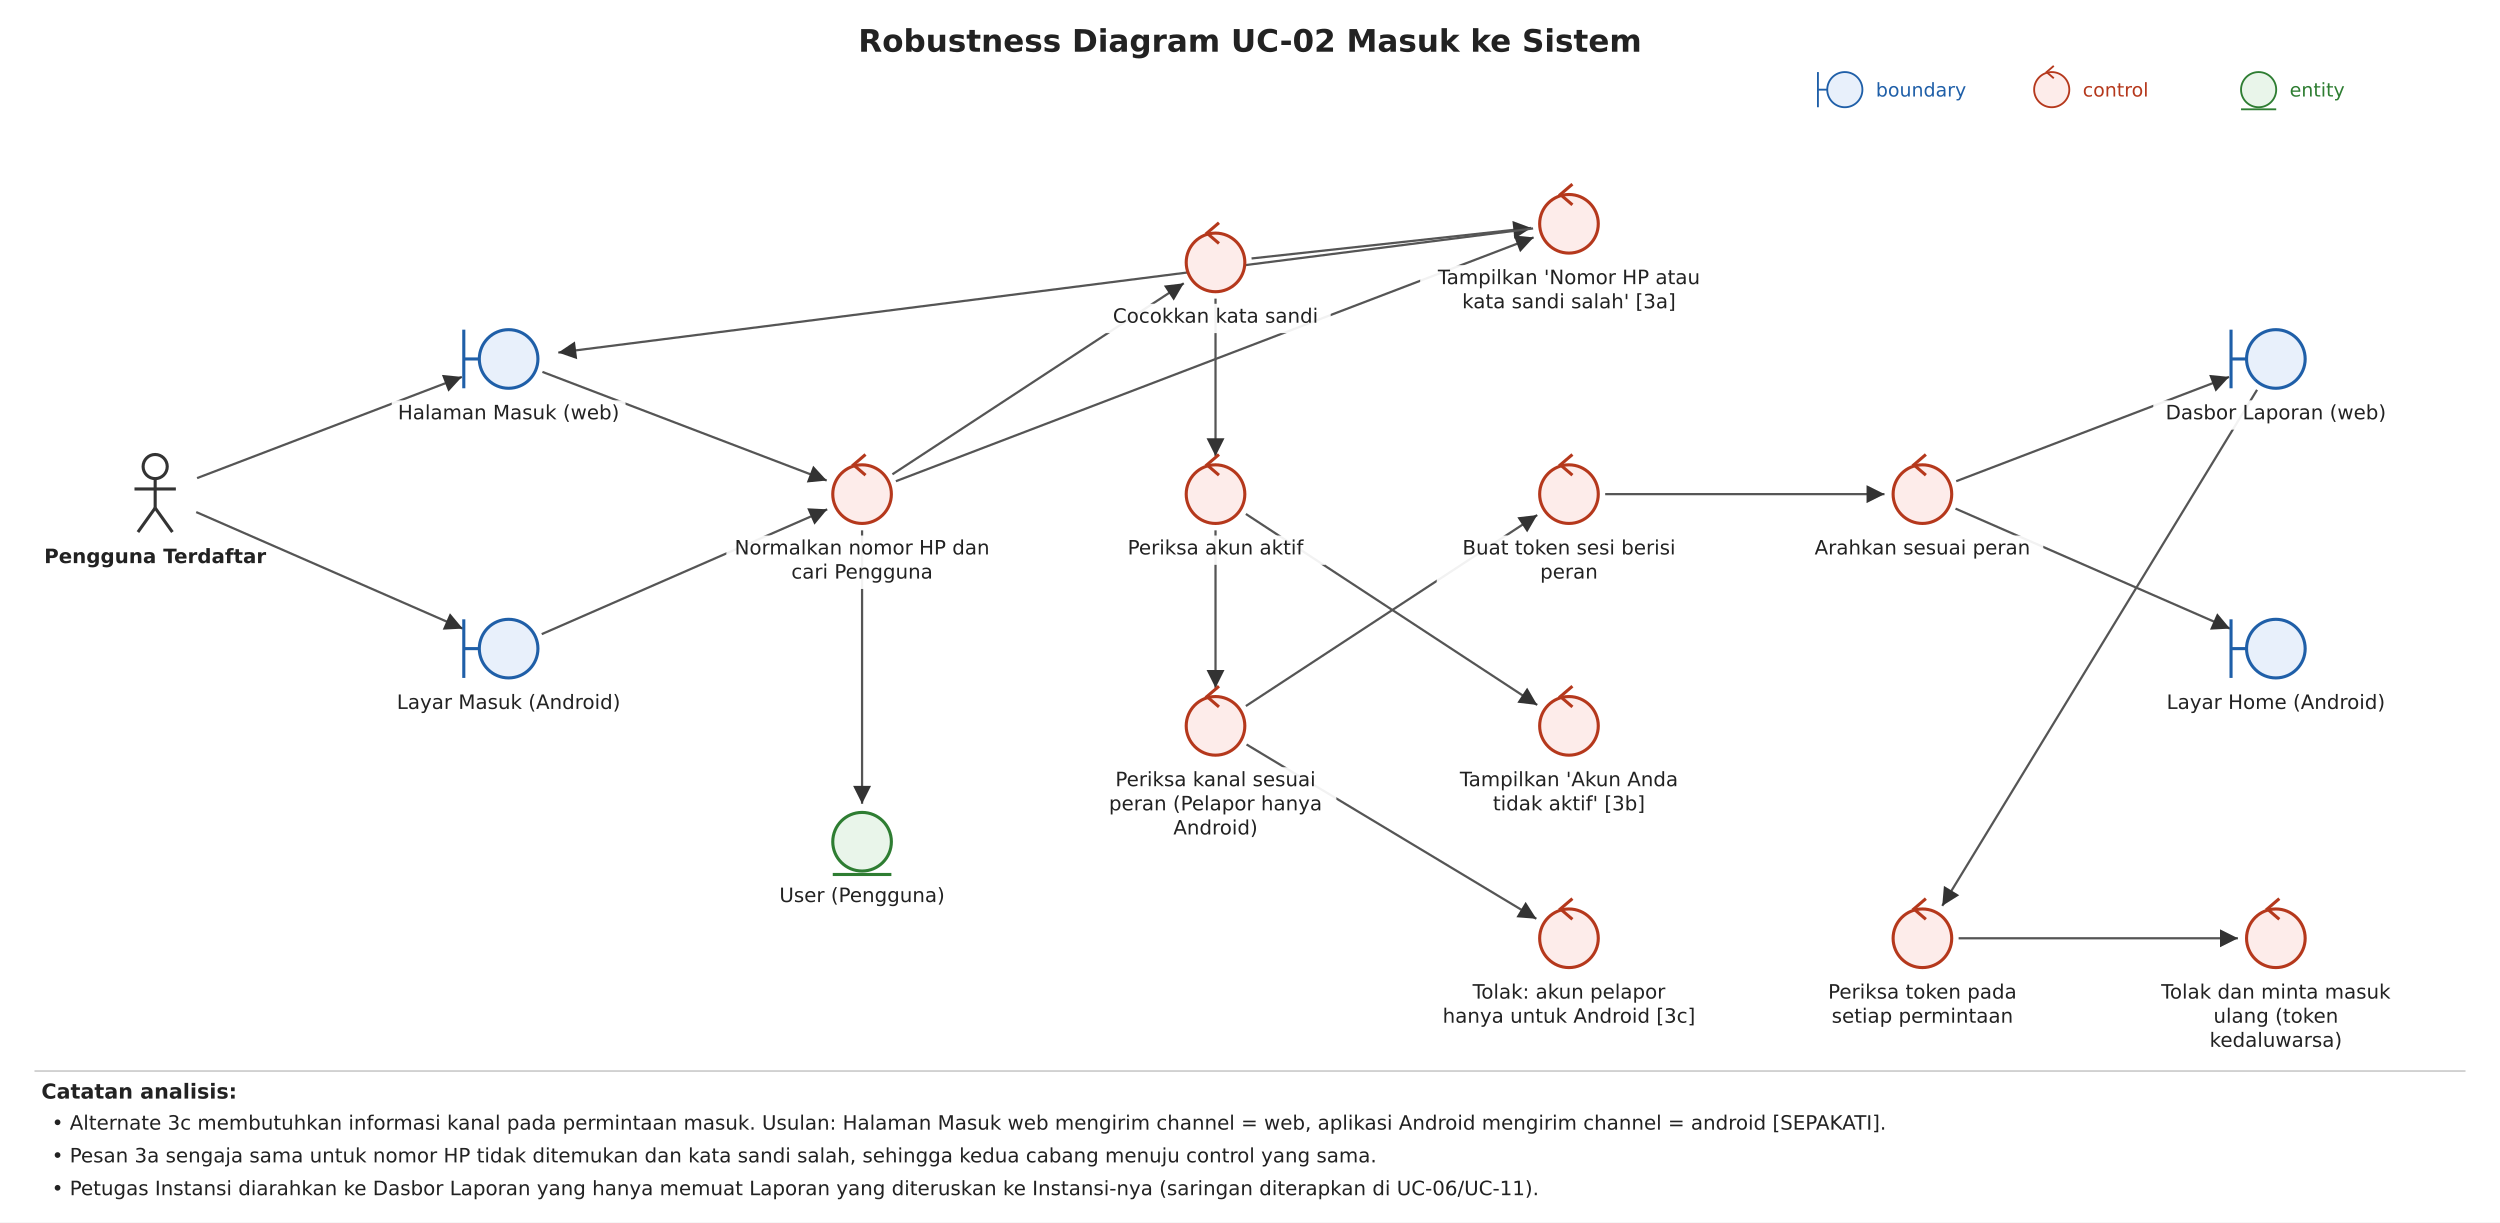
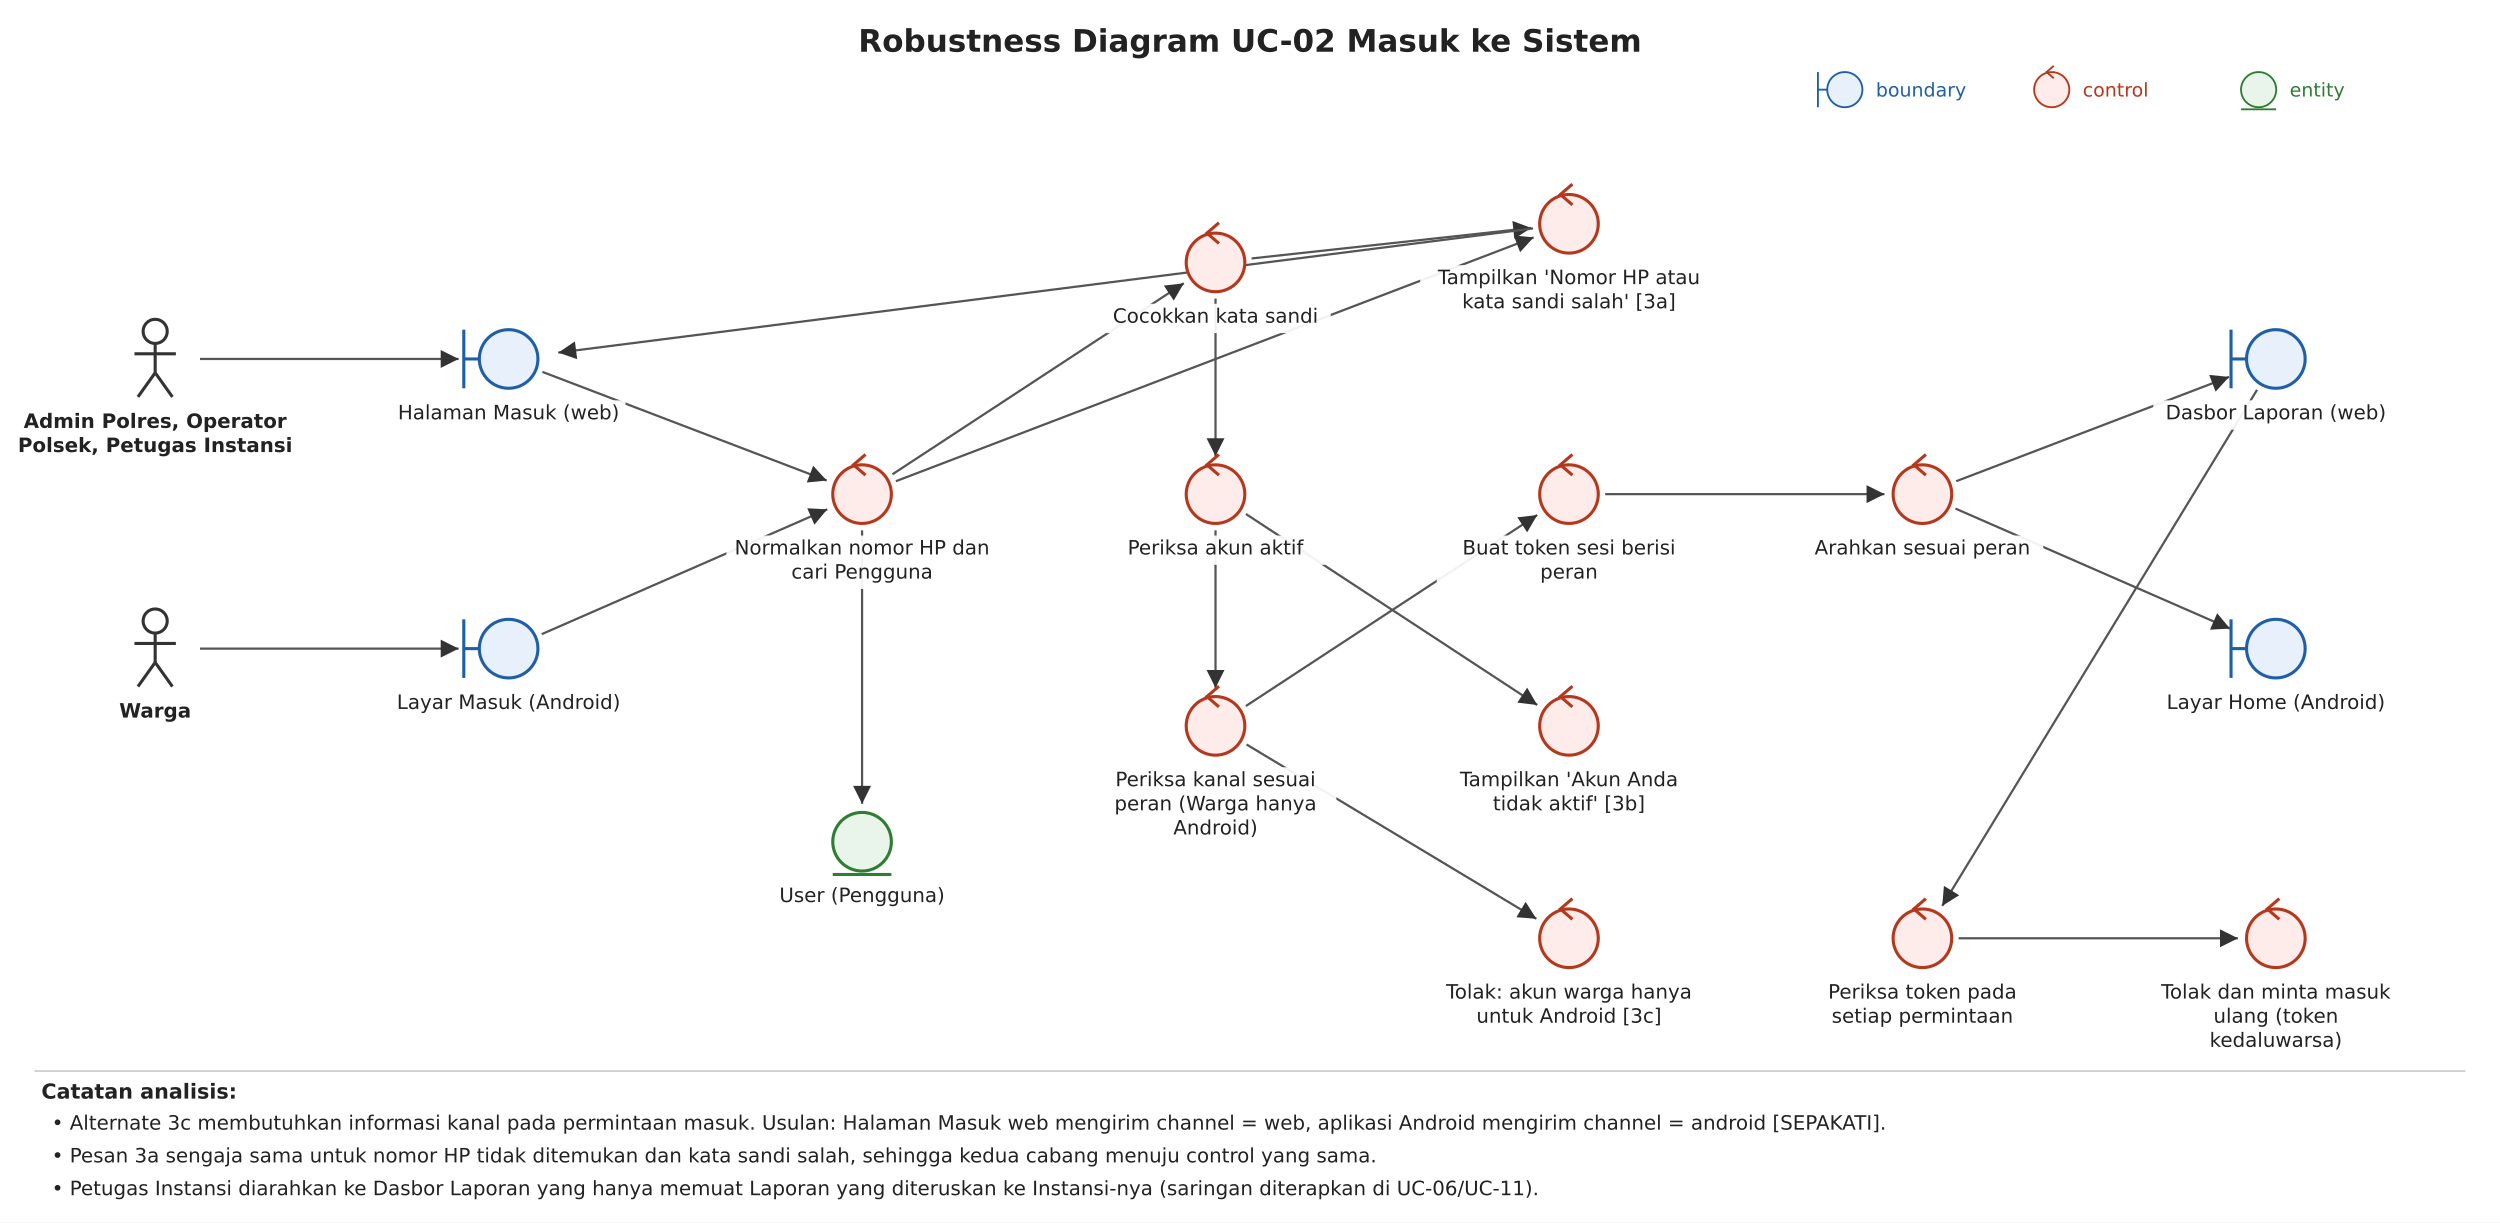
<svg xmlns="http://www.w3.org/2000/svg" width="1450" height="709" viewBox="0 0 1450 709">
  <defs>
    <marker id="ar" viewBox="0 0 10 10" refX="10" refY="5" markerWidth="8" markerHeight="8" orient="auto">
      <path d="M0,0 L10,5 L0,10 z" fill="#333" />
    </marker>
    <marker id="aro" viewBox="0 0 10 10" refX="10" refY="5" markerWidth="9" markerHeight="9" orient="auto">
      <path d="M0,0 L10,5 L0,10" fill="none" stroke="#333" stroke-width="1.3" />
    </marker>
  </defs>
  <rect width="100%" height="100%" fill="#fff" />
  <text x="725.0" y="30.0" font-family="DejaVu Sans, Arial, sans-serif" font-size="18" text-anchor="middle" font-weight="bold" fill="#222">Robustness Diagram UC-02 Masuk ke Sistem</text>
-   <line x1="114.3" y1="277.3" x2="267.9" y2="218.6" stroke="#555" stroke-width="1.3" marker-end="url(#ar)" />
-   <line x1="113.8" y1="297.0" x2="268.4" y2="364.6" stroke="#555" stroke-width="1.3" marker-end="url(#ar)" />
+   <line x1="116.0" y1="208.2" x2="266.0" y2="208.2" stroke="#555" stroke-width="1.3" marker-end="url(#ar)" />
+   <line x1="116.0" y1="376.2" x2="266.0" y2="376.2" stroke="#555" stroke-width="1.3" marker-end="url(#ar)" />
  <line x1="314.6" y1="215.7" x2="479.5" y2="278.7" stroke="#555" stroke-width="1.3" marker-end="url(#ar)" />
  <line x1="314.2" y1="367.8" x2="479.8" y2="295.4" stroke="#555" stroke-width="1.3" marker-end="url(#ar)" />
  <line x1="500.0" y1="307.6" x2="500.0" y2="466.2" stroke="#555" stroke-width="1.3" marker-end="url(#ar)" />
  <line x1="517.6" y1="275.1" x2="686.6" y2="164.3" stroke="#555" stroke-width="1.3" marker-end="url(#ar)" />
  <line x1="705.0" y1="173.2" x2="705.0" y2="264.6" stroke="#555" stroke-width="1.3" marker-end="url(#ar)" />
  <line x1="705.0" y1="307.6" x2="705.0" y2="399.0" stroke="#555" stroke-width="1.3" marker-end="url(#ar)" />
  <line x1="722.6" y1="409.5" x2="891.6" y2="298.7" stroke="#555" stroke-width="1.3" marker-end="url(#ar)" />
  <line x1="931.0" y1="286.6" x2="1093.0" y2="286.6" stroke="#555" stroke-width="1.3" marker-end="url(#ar)" />
  <line x1="1134.6" y1="279.1" x2="1292.9" y2="218.6" stroke="#555" stroke-width="1.3" marker-end="url(#ar)" />
  <line x1="1134.2" y1="295.0" x2="1293.4" y2="364.6" stroke="#555" stroke-width="1.3" marker-end="url(#ar)" />
  <line x1="519.6" y1="279.1" x2="889.5" y2="137.7" stroke="#555" stroke-width="1.3" marker-end="url(#ar)" />
  <line x1="725.9" y1="149.9" x2="888.1" y2="132.2" stroke="#555" stroke-width="1.3" marker-end="url(#ar)" />
  <line x1="889.2" y1="132.5" x2="323.8" y2="204.5" stroke="#555" stroke-width="1.3" marker-end="url(#ar)" />
  <line x1="722.6" y1="298.1" x2="891.6" y2="408.9" stroke="#555" stroke-width="1.3" marker-end="url(#ar)" />
  <line x1="723.0" y1="431.8" x2="891.1" y2="532.9" stroke="#555" stroke-width="1.3" marker-end="url(#ar)" />
  <line x1="1309.1" y1="226.1" x2="1126.5" y2="525.4" stroke="#555" stroke-width="1.3" marker-end="url(#ar)" />
  <line x1="1136.0" y1="544.2" x2="1298.0" y2="544.2" stroke="#555" stroke-width="1.3" marker-end="url(#ar)" />
  <g stroke="#333" stroke-width="1.8" fill="none">
-     <circle cx="90" cy="270.6" r="7" />
-     <line x1="90" y1="277.6" x2="90" y2="294.6" />
-     <line x1="78" y1="283.6" x2="102" y2="283.6" />
-     <line x1="90" y1="294.6" x2="80" y2="308.6" />
-     <line x1="90" y1="294.6" x2="100" y2="308.6" />
+     <circle cx="90" cy="192.2" r="7" />
+     <line x1="90" y1="199.2" x2="90" y2="216.2" />
+     <line x1="78" y1="205.2" x2="102" y2="205.2" />
+     <line x1="90" y1="216.2" x2="80" y2="230.2" />
+     <line x1="90" y1="216.2" x2="100" y2="230.2" />
  </g>
-   <rect x="25.5" y="315.6" width="129.0" height="17" fill="#fff" opacity="0.92" />
-   <text x="90.0" y="326.6" font-family="DejaVu Sans, Arial, sans-serif" font-size="11.5" text-anchor="middle" font-weight="bold" fill="#222">Pengguna Terdaftar</text>
+   <rect x="4.7" y="237.2" width="170.7" height="31" fill="#fff" opacity="0.92" />
+   <text x="90.0" y="248.2" font-family="DejaVu Sans, Arial, sans-serif" font-size="11.5" text-anchor="middle" font-weight="bold" fill="#222">Admin Polres, Operator</text>
+   <text x="90.0" y="262.2" font-family="DejaVu Sans, Arial, sans-serif" font-size="11.5" text-anchor="middle" font-weight="bold" fill="#222">Polsek, Petugas Instansi</text>
+   <g stroke="#333" stroke-width="1.8" fill="none">
+     <circle cx="90" cy="360.2" r="7" />
+     <line x1="90" y1="367.2" x2="90" y2="384.2" />
+     <line x1="78" y1="373.2" x2="102" y2="373.2" />
+     <line x1="90" y1="384.2" x2="80" y2="398.2" />
+     <line x1="90" y1="384.2" x2="100" y2="398.2" />
+   </g>
+   <rect x="69.5" y="405.2" width="41.0" height="17" fill="#fff" opacity="0.92" />
+   <text x="90.0" y="416.2" font-family="DejaVu Sans, Arial, sans-serif" font-size="11.5" text-anchor="middle" font-weight="bold" fill="#222">Warga</text>
  <g stroke="#1f5fa8" stroke-width="1.8">
    <circle cx="295" cy="208.2" r="17" fill="#e8f0fb" />
    <line x1="269" y1="191.2" x2="269" y2="225.2" />
    <line x1="269" y1="208.2" x2="278" y2="208.2" />
  </g>
  <rect x="227.2" y="232.2" width="135.6" height="17" fill="#fff" opacity="0.92" />
  <text x="295.0" y="243.2" font-family="DejaVu Sans, Arial, sans-serif" font-size="11.5" text-anchor="middle" font-weight="normal" fill="#222">Halaman Masuk (web)</text>
  <g stroke="#1f5fa8" stroke-width="1.8">
    <circle cx="295" cy="376.2" r="17" fill="#e8f0fb" />
    <line x1="269" y1="359.2" x2="269" y2="393.2" />
    <line x1="269" y1="376.2" x2="278" y2="376.2" />
  </g>
  <rect x="219.6" y="400.2" width="150.8" height="17" fill="#fff" opacity="0.92" />
  <text x="295.0" y="411.2" font-family="DejaVu Sans, Arial, sans-serif" font-size="11.5" text-anchor="middle" font-weight="normal" fill="#222">Layar Masuk (Android)</text>
  <g stroke="#b5381c" stroke-width="1.8">
    <circle cx="500" cy="286.6" r="17" fill="#fdecea" />
    <path d="M502,263.6 L495,269.6 L502,275.6" fill="none" />
  </g>
  <rect x="421.3" y="310.6" width="157.4" height="31" fill="#fff" opacity="0.92" />
  <text x="500.0" y="321.6" font-family="DejaVu Sans, Arial, sans-serif" font-size="11.5" text-anchor="middle" font-weight="normal" fill="#222">Normalkan nomor HP dan</text>
  <text x="500.0" y="335.6" font-family="DejaVu Sans, Arial, sans-serif" font-size="11.5" text-anchor="middle" font-weight="normal" fill="#222">cari Pengguna</text>
  <g stroke="#b5381c" stroke-width="1.8">
    <circle cx="705" cy="152.2" r="17" fill="#fdecea" />
    <path d="M707,129.2 L700,135.2 L707,141.2" fill="none" />
  </g>
  <rect x="638.2" y="176.2" width="133.6" height="17" fill="#fff" opacity="0.92" />
  <text x="705.0" y="187.2" font-family="DejaVu Sans, Arial, sans-serif" font-size="11.5" text-anchor="middle" font-weight="normal" fill="#222">Cocokkan kata sandi</text>
  <g stroke="#b5381c" stroke-width="1.8">
    <circle cx="705" cy="286.6" r="17" fill="#fdecea" />
    <path d="M707,263.6 L700,269.6 L707,275.6" fill="none" />
  </g>
  <rect x="641.5" y="310.6" width="127.0" height="17" fill="#fff" opacity="0.92" />
  <text x="705.0" y="321.6" font-family="DejaVu Sans, Arial, sans-serif" font-size="11.5" text-anchor="middle" font-weight="normal" fill="#222">Periksa akun aktif</text>
  <g stroke="#b5381c" stroke-width="1.8">
    <circle cx="705" cy="421.0" r="17" fill="#fdecea" />
    <path d="M707,398.0 L700,404.0 L707,410.0" fill="none" />
  </g>
  <rect x="634.9" y="445.0" width="140.2" height="45" fill="#fff" opacity="0.92" />
  <text x="705.0" y="456.0" font-family="DejaVu Sans, Arial, sans-serif" font-size="11.5" text-anchor="middle" font-weight="normal" fill="#222">Periksa kanal sesuai</text>
-   <text x="705.0" y="470.0" font-family="DejaVu Sans, Arial, sans-serif" font-size="11.5" text-anchor="middle" font-weight="normal" fill="#222">peran (Pelapor hanya</text>
+   <text x="705.0" y="470.0" font-family="DejaVu Sans, Arial, sans-serif" font-size="11.5" text-anchor="middle" font-weight="normal" fill="#222">peran (Warga hanya</text>
  <text x="705.0" y="484.0" font-family="DejaVu Sans, Arial, sans-serif" font-size="11.5" text-anchor="middle" font-weight="normal" fill="#222">Android)</text>
  <g stroke="#b5381c" stroke-width="1.8">
    <circle cx="910" cy="286.6" r="17" fill="#fdecea" />
    <path d="M912,263.6 L905,269.6 L912,275.6" fill="none" />
  </g>
  <rect x="833.3" y="310.6" width="153.5" height="31" fill="#fff" opacity="0.92" />
  <text x="910.0" y="321.6" font-family="DejaVu Sans, Arial, sans-serif" font-size="11.5" text-anchor="middle" font-weight="normal" fill="#222">Buat token sesi berisi</text>
  <text x="910.0" y="335.6" font-family="DejaVu Sans, Arial, sans-serif" font-size="11.5" text-anchor="middle" font-weight="normal" fill="#222">peran</text>
  <g stroke="#b5381c" stroke-width="1.8">
    <circle cx="1115" cy="286.6" r="17" fill="#fdecea" />
    <path d="M1117,263.6 L1110,269.6 L1117,275.6" fill="none" />
  </g>
  <rect x="1044.9" y="310.6" width="140.2" height="17" fill="#fff" opacity="0.92" />
  <text x="1115.0" y="321.6" font-family="DejaVu Sans, Arial, sans-serif" font-size="11.5" text-anchor="middle" font-weight="normal" fill="#222">Arahkan sesuai peran</text>
  <g stroke="#b5381c" stroke-width="1.8">
    <circle cx="910" cy="129.8" r="17" fill="#fdecea" />
    <path d="M912,106.8 L905,112.8 L912,118.8" fill="none" />
  </g>
  <rect x="823.7" y="153.8" width="172.6" height="31" fill="#fff" opacity="0.92" />
  <text x="910.0" y="164.8" font-family="DejaVu Sans, Arial, sans-serif" font-size="11.5" text-anchor="middle" font-weight="normal" fill="#222">Tampilkan 'Nomor HP atau</text>
  <text x="910.0" y="178.8" font-family="DejaVu Sans, Arial, sans-serif" font-size="11.5" text-anchor="middle" font-weight="normal" fill="#222">kata sandi salah' [3a]</text>
  <g stroke="#b5381c" stroke-width="1.8">
    <circle cx="910" cy="421.0" r="17" fill="#fdecea" />
    <path d="M912,398.0 L905,404.0 L912,410.0" fill="none" />
  </g>
  <rect x="837.9" y="445.0" width="144.2" height="31" fill="#fff" opacity="0.92" />
  <text x="910.0" y="456.0" font-family="DejaVu Sans, Arial, sans-serif" font-size="11.5" text-anchor="middle" font-weight="normal" fill="#222">Tampilkan 'Akun Anda</text>
  <text x="910.0" y="470.0" font-family="DejaVu Sans, Arial, sans-serif" font-size="11.5" text-anchor="middle" font-weight="normal" fill="#222">tidak aktif' [3b]</text>
  <g stroke="#b5381c" stroke-width="1.8">
    <circle cx="910" cy="544.2" r="17" fill="#fdecea" />
    <path d="M912,521.2 L905,527.2 L912,533.2" fill="none" />
  </g>
-   <rect x="826.7" y="568.2" width="166.7" height="31" fill="#fff" opacity="0.92" />
-   <text x="910.0" y="579.2" font-family="DejaVu Sans, Arial, sans-serif" font-size="11.5" text-anchor="middle" font-weight="normal" fill="#222">Tolak: akun pelapor</text>
-   <text x="910.0" y="593.2" font-family="DejaVu Sans, Arial, sans-serif" font-size="11.5" text-anchor="middle" font-weight="normal" fill="#222">hanya untuk Android [3c]</text>
+   <rect x="830.0" y="568.2" width="160.1" height="31" fill="#fff" opacity="0.92" />
+   <text x="910.0" y="579.2" font-family="DejaVu Sans, Arial, sans-serif" font-size="11.5" text-anchor="middle" font-weight="normal" fill="#222">Tolak: akun warga hanya</text>
+   <text x="910.0" y="593.2" font-family="DejaVu Sans, Arial, sans-serif" font-size="11.5" text-anchor="middle" font-weight="normal" fill="#222">untuk Android [3c]</text>
  <g stroke="#2e7d32" stroke-width="1.8">
    <circle cx="500" cy="488.2" r="17" fill="#e9f5ea" />
    <line x1="483" y1="507.2" x2="517" y2="507.2" />
  </g>
  <rect x="445.4" y="512.2" width="109.2" height="17" fill="#fff" opacity="0.92" />
  <text x="500.0" y="523.2" font-family="DejaVu Sans, Arial, sans-serif" font-size="11.5" text-anchor="middle" font-weight="normal" fill="#222">User (Pengguna)</text>
  <g stroke="#1f5fa8" stroke-width="1.8">
    <circle cx="1320" cy="208.2" r="17" fill="#e8f0fb" />
    <line x1="1294" y1="191.2" x2="1294" y2="225.2" />
    <line x1="1294" y1="208.2" x2="1303" y2="208.2" />
  </g>
  <rect x="1248.9" y="232.2" width="142.2" height="17" fill="#fff" opacity="0.92" />
  <text x="1320.0" y="243.2" font-family="DejaVu Sans, Arial, sans-serif" font-size="11.5" text-anchor="middle" font-weight="normal" fill="#222">Dasbor Laporan (web)</text>
  <g stroke="#1f5fa8" stroke-width="1.8">
    <circle cx="1320" cy="376.2" r="17" fill="#e8f0fb" />
    <line x1="1294" y1="359.2" x2="1294" y2="393.2" />
    <line x1="1294" y1="376.2" x2="1303" y2="376.2" />
  </g>
  <rect x="1247.9" y="400.2" width="144.2" height="17" fill="#fff" opacity="0.92" />
  <text x="1320.0" y="411.2" font-family="DejaVu Sans, Arial, sans-serif" font-size="11.5" text-anchor="middle" font-weight="normal" fill="#222">Layar Home (Android)</text>
  <g stroke="#b5381c" stroke-width="1.8">
    <circle cx="1115" cy="544.2" r="17" fill="#fdecea" />
    <path d="M1117,521.2 L1110,527.2 L1117,533.2" fill="none" />
  </g>
  <rect x="1051.5" y="568.2" width="127.0" height="31" fill="#fff" opacity="0.92" />
  <text x="1115.0" y="579.2" font-family="DejaVu Sans, Arial, sans-serif" font-size="11.5" text-anchor="middle" font-weight="normal" fill="#222">Periksa token pada</text>
  <text x="1115.0" y="593.2" font-family="DejaVu Sans, Arial, sans-serif" font-size="11.5" text-anchor="middle" font-weight="normal" fill="#222">setiap permintaan</text>
  <g stroke="#b5381c" stroke-width="1.8">
    <circle cx="1320" cy="544.2" r="17" fill="#fdecea" />
    <path d="M1322,521.2 L1315,527.2 L1322,533.2" fill="none" />
  </g>
  <rect x="1246.6" y="568.2" width="146.8" height="45" fill="#fff" opacity="0.92" />
  <text x="1320.0" y="579.2" font-family="DejaVu Sans, Arial, sans-serif" font-size="11.5" text-anchor="middle" font-weight="normal" fill="#222">Tolak dan minta masuk</text>
  <text x="1320.0" y="593.2" font-family="DejaVu Sans, Arial, sans-serif" font-size="11.5" text-anchor="middle" font-weight="normal" fill="#222">ulang (token</text>
  <text x="1320.0" y="607.2" font-family="DejaVu Sans, Arial, sans-serif" font-size="11.5" text-anchor="middle" font-weight="normal" fill="#222">kedaluwarsa)</text>
  <text x="20.0" y="58.0" font-family="DejaVu Sans, Arial, sans-serif" font-size="12" text-anchor="start" font-weight="normal" fill="#555" font-style="italic" />
  <g transform="translate(1070,52) scale(0.6)">
    <g stroke="#1f5fa8" stroke-width="1.8">
      <circle cx="0" cy="0" r="17" fill="#e8f0fb" />
      <line x1="-26" y1="-17" x2="-26" y2="17" />
      <line x1="-26" y1="0" x2="-17" y2="0" />
    </g>
  </g>
  <text x="1088.0" y="56.0" font-family="DejaVu Sans, Arial, sans-serif" font-size="11" text-anchor="start" font-weight="normal" fill="#1f5fa8">boundary</text>
  <g transform="translate(1190,52) scale(0.6)">
    <g stroke="#b5381c" stroke-width="1.8">
      <circle cx="0" cy="0" r="17" fill="#fdecea" />
      <path d="M2,-23 L-5,-17 L2,-11" fill="none" />
    </g>
  </g>
  <text x="1208.0" y="56.0" font-family="DejaVu Sans, Arial, sans-serif" font-size="11" text-anchor="start" font-weight="normal" fill="#b5381c">control</text>
  <g transform="translate(1310,52) scale(0.6)">
    <g stroke="#2e7d32" stroke-width="1.8">
      <circle cx="0" cy="0" r="17" fill="#e9f5ea" />
      <line x1="-17" y1="19" x2="17" y2="19" />
    </g>
  </g>
  <text x="1328.0" y="56.0" font-family="DejaVu Sans, Arial, sans-serif" font-size="11" text-anchor="start" font-weight="normal" fill="#2e7d32">entity</text>
  <line x1="20" y1="621.2" x2="1430" y2="621.2" stroke="#ccc" />
  <text x="24.0" y="637.2" font-family="DejaVu Sans, Arial, sans-serif" font-size="12" text-anchor="start" font-weight="bold" fill="#222">Catatan analisis:</text>
  <text x="30.0" y="655.2" font-family="DejaVu Sans, Arial, sans-serif" font-size="11.5" text-anchor="start" font-weight="normal" fill="#222">• Alternate 3c membutuhkan informasi kanal pada permintaan masuk. Usulan: Halaman Masuk web mengirim channel = web, aplikasi Android mengirim channel = android [SEPAKATI].</text>
  <text x="30.0" y="674.2" font-family="DejaVu Sans, Arial, sans-serif" font-size="11.5" text-anchor="start" font-weight="normal" fill="#222">• Pesan 3a sengaja sama untuk nomor HP tidak ditemukan dan kata sandi salah, sehingga kedua cabang menuju control yang sama.</text>
  <text x="30.0" y="693.2" font-family="DejaVu Sans, Arial, sans-serif" font-size="11.5" text-anchor="start" font-weight="normal" fill="#222">• Petugas Instansi diarahkan ke Dasbor Laporan yang hanya memuat Laporan yang diteruskan ke Instansi-nya (saringan diterapkan di UC-06/UC-11).</text>
</svg>
